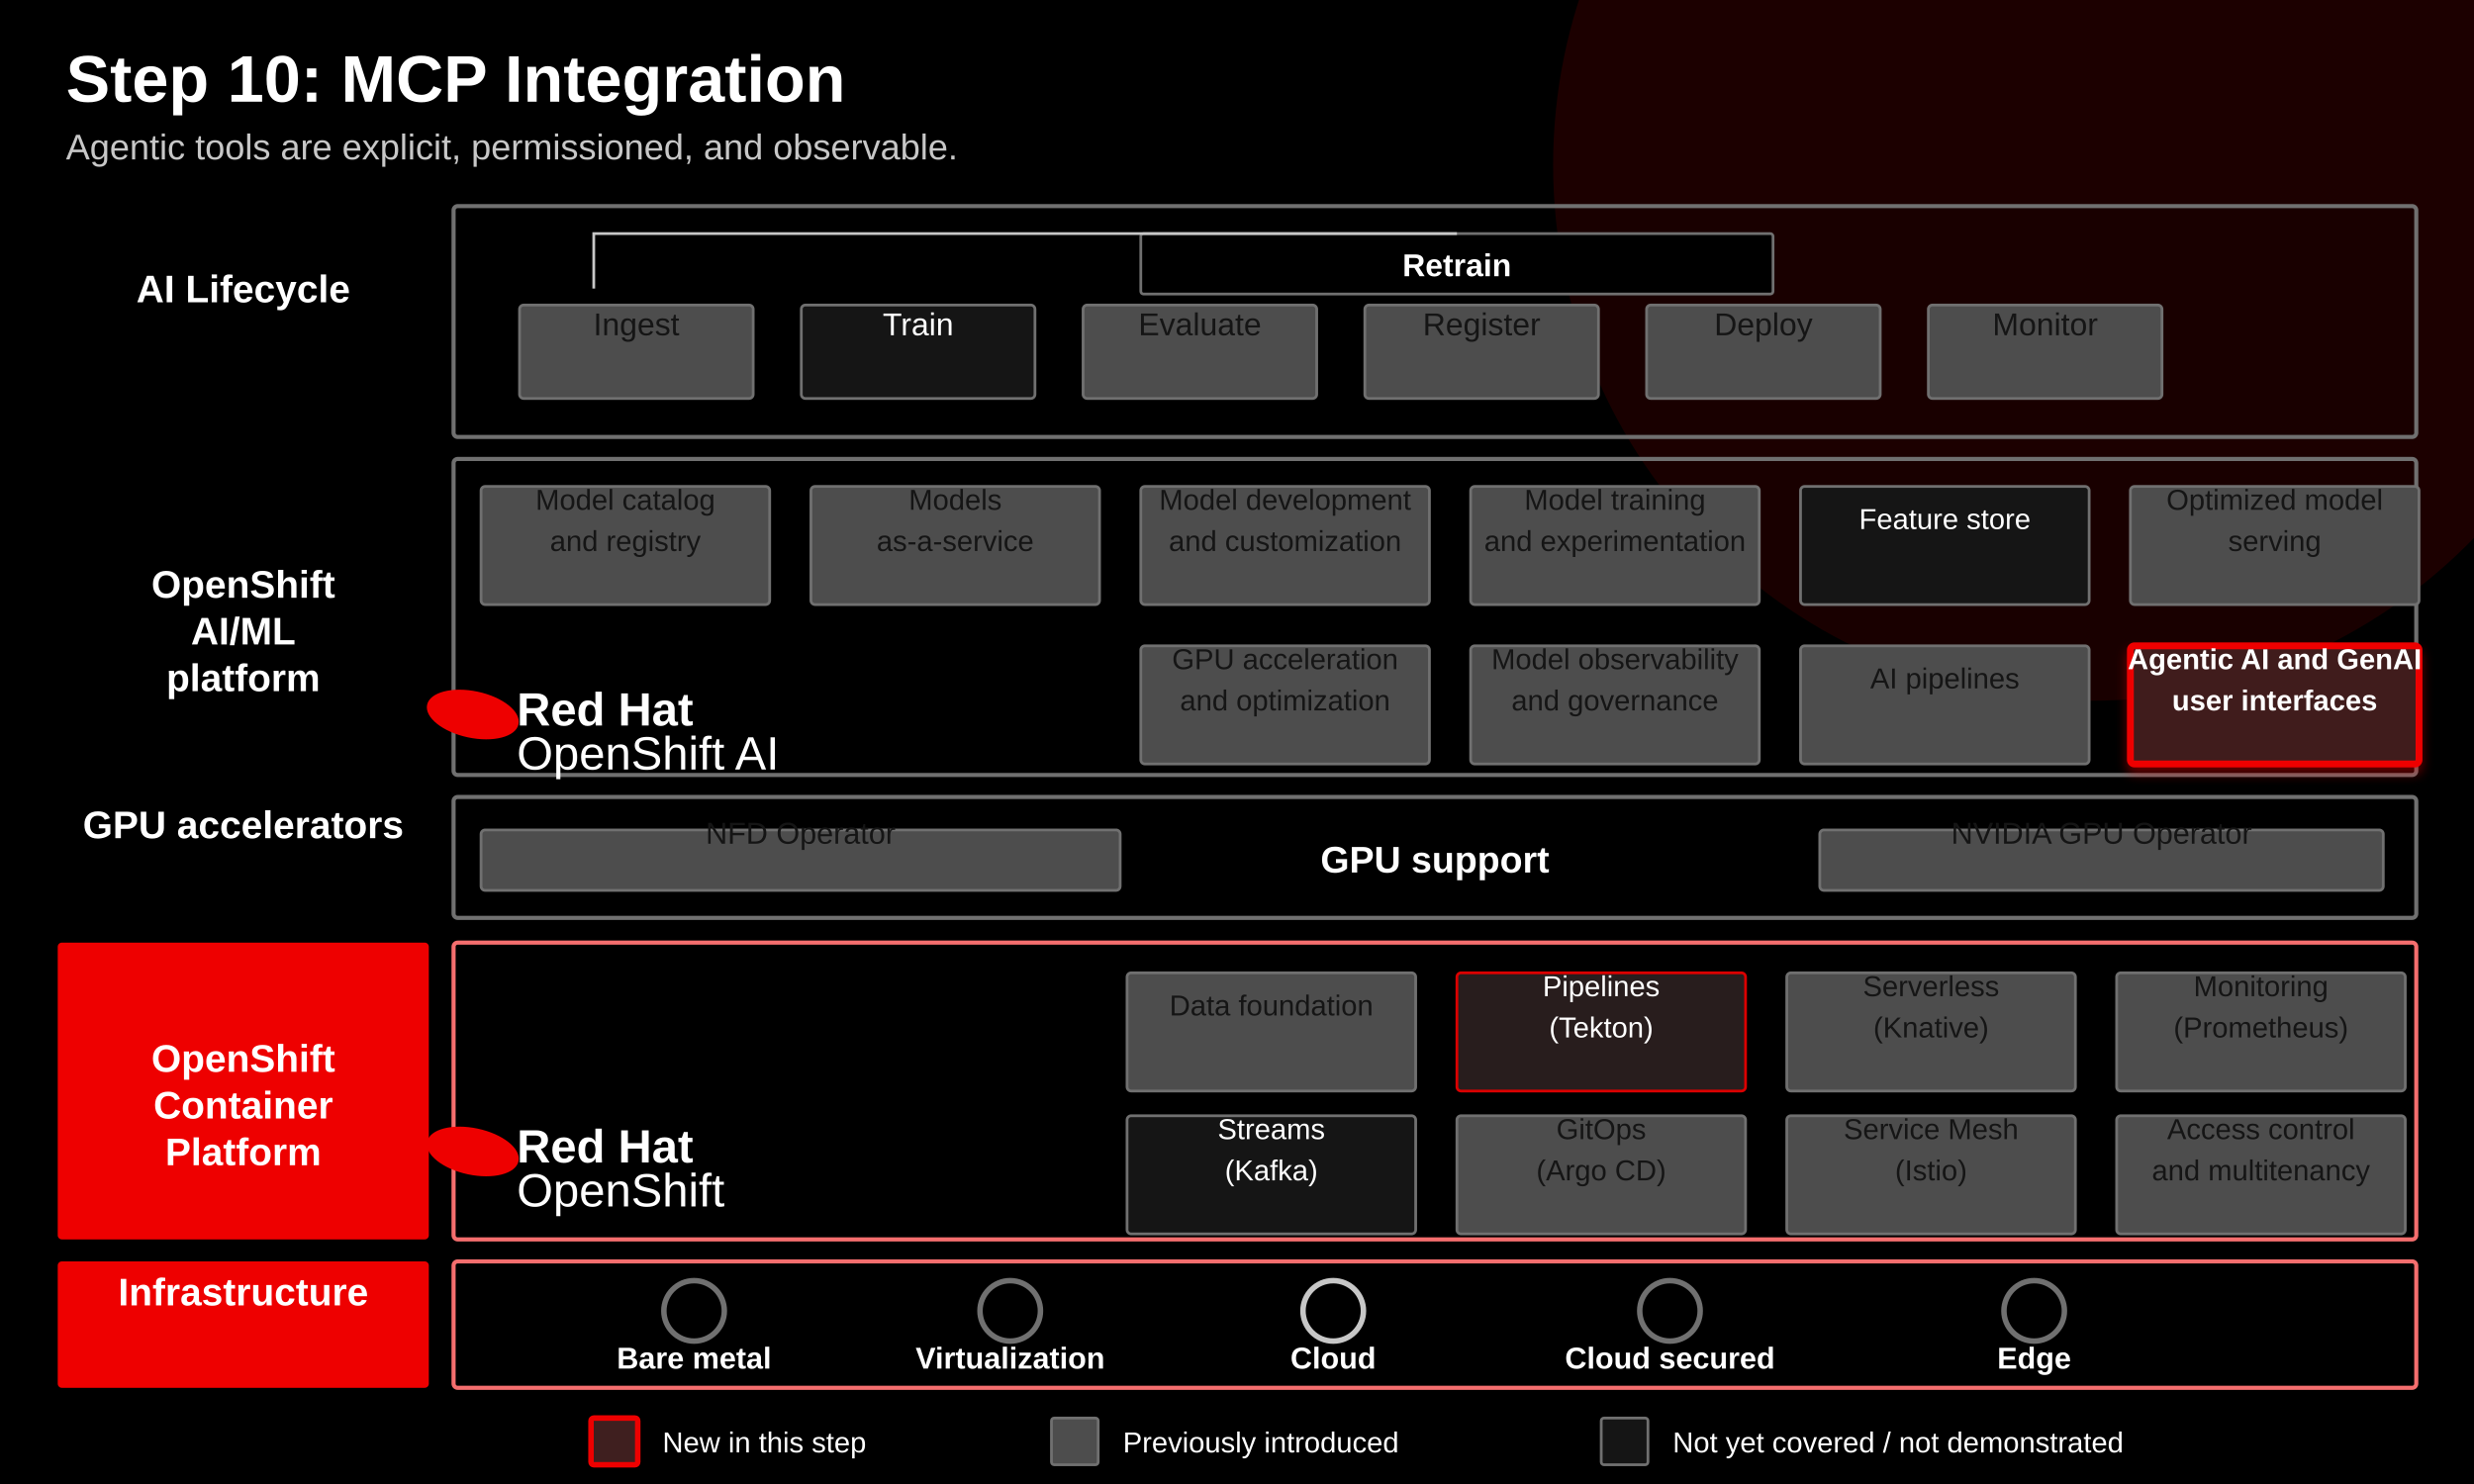
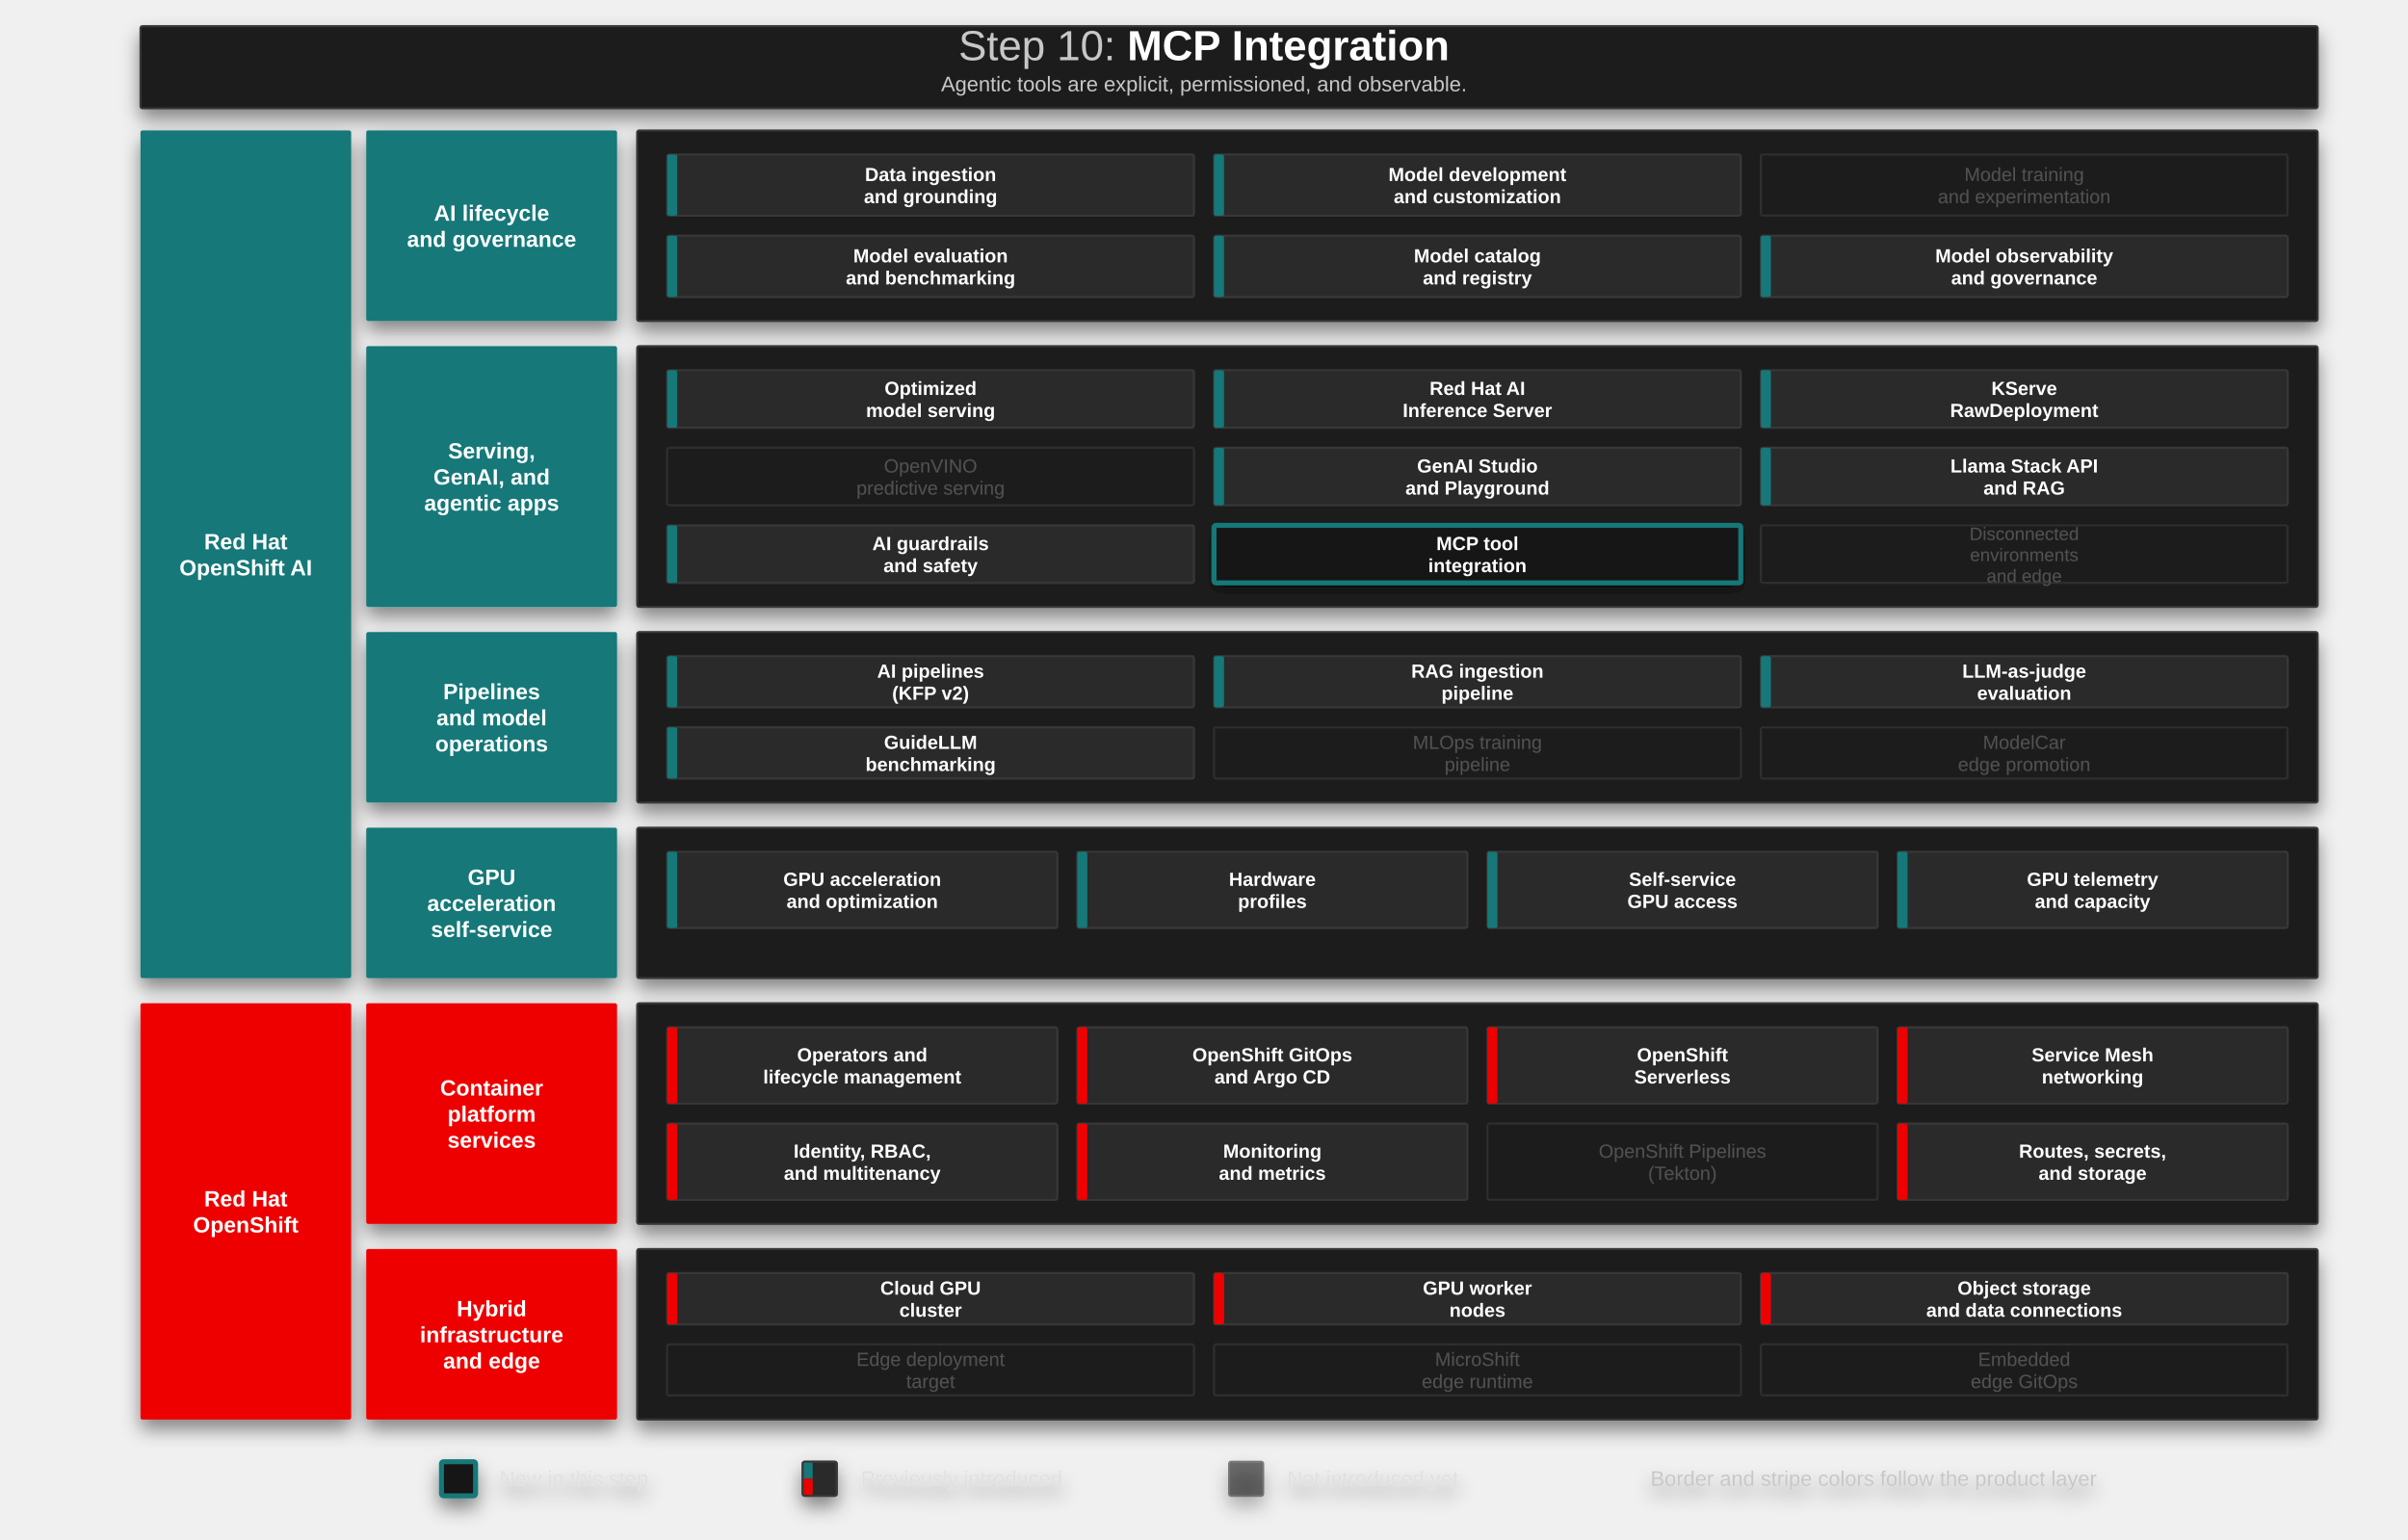
- <svg xmlns="http://www.w3.org/2000/svg" width="1800" height="1080" viewBox="0 0 1800 1080" role="img" aria-labelledby="title desc">
+ <svg xmlns="http://www.w3.org/2000/svg" width="2400" height="1535" viewBox="0 0 2400 1535" role="img" aria-labelledby="title desc">
+   <style>.display{font-family:'Red Hat Display','Arial',sans-serif}.body{font-family:'Red Hat Text','Arial',sans-serif}</style>
  <defs>
-     <filter id="shadow" x="-10%" y="-10%" width="120%" height="130%">
-       <feDropShadow dx="0" dy="5" stdDeviation="4" flood-color="#ee0000" flood-opacity=".42" />
+     <filter id="lift" x="-20%" y="-20%" width="140%" height="140%">
+       <feDropShadow dx="0" dy="6" stdDeviation="5" flood-color="#000" flood-opacity="0.55" />
    </filter>
-     <style>
-       .heading { font-family: "Red Hat Display", "Red Hat Text", Arial, sans-serif; }
-       .mono { font-family: "Red Hat Mono", monospace; }
-     </style>
+     <filter id="panelShadow" x="-8%" y="-8%" width="116%" height="116%">
+       <feDropShadow dx="0" dy="10" stdDeviation="9" flood-color="#000" flood-opacity="0.45" />
+     </filter>
  </defs>
-   <rect width="1800" height="1080" fill="#000000" />
-   <circle cx="1520" cy="120" r="390" fill="#ee0000" opacity=".12" />
-   <text x="48" y="74" class="heading" font-size="48" font-weight="800" fill="#ffffff">Step 10: MCP Integration</text>
-   <text x="48" y="116" font-family="Red Hat Text, Arial, sans-serif" font-size="26" font-weight="500" fill="#c7c7c7">Agentic tools are explicit, permissioned, and observable.</text>
-   <rect x="42" y="150" width="270" height="168" rx="3" fill="#000000" />
-   <text x="177" y="220.0" text-anchor="middle" font-family="Red Hat Text, Arial, sans-serif" font-size="28" font-weight="800" fill="#ffffff">AI Lifecycle</text>
-   <rect x="330" y="150" width="1428" height="168" rx="3" fill="#000000" fill-opacity=".12" stroke="#707070" stroke-width="3" />
-   <rect x="378" y="222" width="170" height="68" rx="3" fill="#4d4d4d" stroke="#707070" stroke-width="2" />
-   <text x="463.0" y="244.0" text-anchor="middle" font-family="Red Hat Text, Arial, sans-serif" font-size="23" font-weight="500" fill="#151515">Ingest</text>
-   <rect x="583" y="222" width="170" height="68" rx="3" fill="#151515" stroke="#707070" stroke-width="2" />
-   <text x="668.0" y="244.0" text-anchor="middle" font-family="Red Hat Text, Arial, sans-serif" font-size="23" font-weight="500" fill="#ffffff">Train</text>
-   <rect x="788" y="222" width="170" height="68" rx="3" fill="#4d4d4d" stroke="#707070" stroke-width="2" />
-   <text x="873.0" y="244.0" text-anchor="middle" font-family="Red Hat Text, Arial, sans-serif" font-size="23" font-weight="500" fill="#151515">Evaluate</text>
-   <rect x="993" y="222" width="170" height="68" rx="3" fill="#4d4d4d" stroke="#707070" stroke-width="2" />
-   <text x="1078.0" y="244.0" text-anchor="middle" font-family="Red Hat Text, Arial, sans-serif" font-size="23" font-weight="500" fill="#151515">Register</text>
-   <rect x="1198" y="222" width="170" height="68" rx="3" fill="#4d4d4d" stroke="#707070" stroke-width="2" />
-   <text x="1283.0" y="244.0" text-anchor="middle" font-family="Red Hat Text, Arial, sans-serif" font-size="23" font-weight="500" fill="#151515">Deploy</text>
-   <rect x="1403" y="222" width="170" height="68" rx="3" fill="#4d4d4d" stroke="#707070" stroke-width="2" />
-   <text x="1488.0" y="244.0" text-anchor="middle" font-family="Red Hat Text, Arial, sans-serif" font-size="23" font-weight="500" fill="#151515">Monitor</text>
-   <rect x="830" y="170" width="460" height="44" rx="2" fill="#000000" stroke="#707070" stroke-width="2" />
-   <text x="1060" y="201" text-anchor="middle" font-family="Red Hat Text, Arial, sans-serif" font-size="23" font-weight="800" fill="#ffffff">Retrain</text>
-   <path d="M1060 170 L432 170 L432 210" fill="none" stroke="#c7c7c7" stroke-width="2" />
-   <rect x="42" y="334" width="270" height="230" rx="3" fill="#000000" />
-   <text x="177" y="435.0" text-anchor="middle" font-family="Red Hat Text, Arial, sans-serif" font-size="28" font-weight="800" fill="#ffffff">OpenShift</text>
-   <text x="177" y="469.0" text-anchor="middle" font-family="Red Hat Text, Arial, sans-serif" font-size="28" font-weight="800" fill="#ffffff">AI/ML</text>
-   <text x="177" y="503.0" text-anchor="middle" font-family="Red Hat Text, Arial, sans-serif" font-size="28" font-weight="800" fill="#ffffff">platform</text>
-   <rect x="330" y="334" width="1428" height="230" rx="3" fill="#000000" fill-opacity=".12" stroke="#707070" stroke-width="3" />
-   <rect x="350" y="354" width="210" height="86" rx="3" fill="#4d4d4d" stroke="#707070" stroke-width="2" />
-   <text x="455.0" y="371.0" text-anchor="middle" font-family="Red Hat Text, Arial, sans-serif" font-size="21" font-weight="500" fill="#151515">Model catalog</text>
-   <text x="455.0" y="401.0" text-anchor="middle" font-family="Red Hat Text, Arial, sans-serif" font-size="21" font-weight="500" fill="#151515">and registry</text>
-   <rect x="590" y="354" width="210" height="86" rx="3" fill="#4d4d4d" stroke="#707070" stroke-width="2" />
-   <text x="695.0" y="371.0" text-anchor="middle" font-family="Red Hat Text, Arial, sans-serif" font-size="21" font-weight="500" fill="#151515">Models</text>
-   <text x="695.0" y="401.0" text-anchor="middle" font-family="Red Hat Text, Arial, sans-serif" font-size="21" font-weight="500" fill="#151515">as-a-service</text>
-   <rect x="830" y="354" width="210" height="86" rx="3" fill="#4d4d4d" stroke="#707070" stroke-width="2" />
-   <text x="935.0" y="371.0" text-anchor="middle" font-family="Red Hat Text, Arial, sans-serif" font-size="21" font-weight="500" fill="#151515">Model development</text>
-   <text x="935.0" y="401.0" text-anchor="middle" font-family="Red Hat Text, Arial, sans-serif" font-size="21" font-weight="500" fill="#151515">and customization</text>
-   <rect x="1070" y="354" width="210" height="86" rx="3" fill="#4d4d4d" stroke="#707070" stroke-width="2" />
-   <text x="1175.0" y="371.0" text-anchor="middle" font-family="Red Hat Text, Arial, sans-serif" font-size="21" font-weight="500" fill="#151515">Model training</text>
-   <text x="1175.0" y="401.0" text-anchor="middle" font-family="Red Hat Text, Arial, sans-serif" font-size="21" font-weight="500" fill="#151515">and experimentation</text>
-   <rect x="1310" y="354" width="210" height="86" rx="3" fill="#151515" stroke="#707070" stroke-width="2" />
-   <text x="1415.0" y="385.0" text-anchor="middle" font-family="Red Hat Text, Arial, sans-serif" font-size="21" font-weight="500" fill="#ffffff">Feature store</text>
-   <rect x="1550" y="354" width="210" height="86" rx="3" fill="#4d4d4d" stroke="#707070" stroke-width="2" />
-   <text x="1655.0" y="371.0" text-anchor="middle" font-family="Red Hat Text, Arial, sans-serif" font-size="21" font-weight="500" fill="#151515">Optimized model</text>
-   <text x="1655.0" y="401.0" text-anchor="middle" font-family="Red Hat Text, Arial, sans-serif" font-size="21" font-weight="500" fill="#151515">serving</text>
-   <rect x="830" y="470" width="210" height="86" rx="3" fill="#4d4d4d" stroke="#707070" stroke-width="2" />
-   <text x="935.0" y="487.0" text-anchor="middle" font-family="Red Hat Text, Arial, sans-serif" font-size="21" font-weight="500" fill="#151515">GPU acceleration</text>
-   <text x="935.0" y="517.0" text-anchor="middle" font-family="Red Hat Text, Arial, sans-serif" font-size="21" font-weight="500" fill="#151515">and optimization</text>
-   <rect x="1070" y="470" width="210" height="86" rx="3" fill="#4d4d4d" stroke="#707070" stroke-width="2" />
-   <text x="1175.0" y="487.0" text-anchor="middle" font-family="Red Hat Text, Arial, sans-serif" font-size="21" font-weight="500" fill="#151515">Model observability</text>
-   <text x="1175.0" y="517.0" text-anchor="middle" font-family="Red Hat Text, Arial, sans-serif" font-size="21" font-weight="500" fill="#151515">and governance</text>
-   <rect x="1310" y="470" width="210" height="86" rx="3" fill="#4d4d4d" stroke="#707070" stroke-width="2" />
-   <text x="1415.0" y="501.0" text-anchor="middle" font-family="Red Hat Text, Arial, sans-serif" font-size="21" font-weight="500" fill="#151515">AI pipelines</text>
-   <rect x="1550" y="470" width="210" height="86" rx="3" fill="#3f1f1f" stroke="#ee0000" stroke-width="5" filter="url(#shadow)" />
-   <text x="1655.0" y="487.0" text-anchor="middle" font-family="Red Hat Text, Arial, sans-serif" font-size="21" font-weight="700" fill="#ffffff">Agentic AI and GenAI</text>
-   <text x="1655.0" y="517.0" text-anchor="middle" font-family="Red Hat Text, Arial, sans-serif" font-size="21" font-weight="700" fill="#ffffff">user interfaces</text>
-   <text x="376" y="528" class="heading" font-size="34" font-weight="800" fill="#ffffff">Red Hat</text>
-   <text x="376" y="560" class="heading" font-size="34" font-weight="500" fill="#ffffff">OpenShift AI</text>
-   <ellipse cx="344" cy="520" rx="34" ry="17" fill="#ee0000" transform="rotate(12 344 520)" />
-   <rect x="42" y="580" width="270" height="88" rx="3" fill="#000000" />
-   <text x="177" y="610.0" text-anchor="middle" font-family="Red Hat Text, Arial, sans-serif" font-size="28" font-weight="800" fill="#ffffff">GPU accelerators</text>
-   <rect x="330" y="580" width="1428" height="88" rx="3" fill="#000000" fill-opacity=".12" stroke="#707070" stroke-width="3" />
-   <rect x="350" y="604" width="465" height="44" rx="3" fill="#4d4d4d" stroke="#707070" stroke-width="2" />
-   <text x="582.5" y="614.0" text-anchor="middle" font-family="Red Hat Text, Arial, sans-serif" font-size="22" font-weight="500" fill="#151515">NFD Operator</text>
-   <text x="1044" y="635" text-anchor="middle" font-family="Red Hat Text, Arial, sans-serif" font-size="27" font-weight="800" fill="#ffffff">GPU support</text>
-   <rect x="1324" y="604" width="410" height="44" rx="3" fill="#4d4d4d" stroke="#707070" stroke-width="2" />
-   <text x="1529.0" y="614.0" text-anchor="middle" font-family="Red Hat Text, Arial, sans-serif" font-size="22" font-weight="500" fill="#151515">NVIDIA GPU Operator</text>
-   <rect x="42" y="686" width="270" height="216" rx="3" fill="#ee0000" />
-   <text x="177" y="780.0" text-anchor="middle" font-family="Red Hat Text, Arial, sans-serif" font-size="28" font-weight="800" fill="#ffffff">OpenShift</text>
-   <text x="177" y="814.0" text-anchor="middle" font-family="Red Hat Text, Arial, sans-serif" font-size="28" font-weight="800" fill="#ffffff">Container</text>
-   <text x="177" y="848.0" text-anchor="middle" font-family="Red Hat Text, Arial, sans-serif" font-size="28" font-weight="800" fill="#ffffff">Platform</text>
-   <rect x="330" y="686" width="1428" height="216" rx="3" fill="#000000" fill-opacity=".12" stroke="#f56e6e" stroke-width="3" />
-   <rect x="820" y="708" width="210" height="86" rx="3" fill="#4d4d4d" stroke="#707070" stroke-width="2" />
-   <text x="925.0" y="739.0" text-anchor="middle" font-family="Red Hat Text, Arial, sans-serif" font-size="21" font-weight="500" fill="#151515">Data foundation</text>
-   <rect x="1060" y="708" width="210" height="86" rx="3" fill="#2b2020" stroke="#ee0000" stroke-width="2" opacity=".92" />
-   <text x="1165.0" y="725.0" text-anchor="middle" font-family="Red Hat Text, Arial, sans-serif" font-size="21" font-weight="500" fill="#ffffff">Pipelines</text>
-   <text x="1165.0" y="755.0" text-anchor="middle" font-family="Red Hat Text, Arial, sans-serif" font-size="21" font-weight="500" fill="#ffffff">(Tekton)</text>
-   <rect x="1300" y="708" width="210" height="86" rx="3" fill="#4d4d4d" stroke="#707070" stroke-width="2" />
-   <text x="1405.0" y="725.0" text-anchor="middle" font-family="Red Hat Text, Arial, sans-serif" font-size="21" font-weight="500" fill="#151515">Serverless</text>
-   <text x="1405.0" y="755.0" text-anchor="middle" font-family="Red Hat Text, Arial, sans-serif" font-size="21" font-weight="500" fill="#151515">(Knative)</text>
-   <rect x="1540" y="708" width="210" height="86" rx="3" fill="#4d4d4d" stroke="#707070" stroke-width="2" />
-   <text x="1645.0" y="725.0" text-anchor="middle" font-family="Red Hat Text, Arial, sans-serif" font-size="21" font-weight="500" fill="#151515">Monitoring</text>
-   <text x="1645.0" y="755.0" text-anchor="middle" font-family="Red Hat Text, Arial, sans-serif" font-size="21" font-weight="500" fill="#151515">(Prometheus)</text>
-   <rect x="820" y="812" width="210" height="86" rx="3" fill="#151515" stroke="#707070" stroke-width="2" />
-   <text x="925.0" y="829.0" text-anchor="middle" font-family="Red Hat Text, Arial, sans-serif" font-size="21" font-weight="500" fill="#ffffff">Streams</text>
-   <text x="925.0" y="859.0" text-anchor="middle" font-family="Red Hat Text, Arial, sans-serif" font-size="21" font-weight="500" fill="#ffffff">(Kafka)</text>
-   <rect x="1060" y="812" width="210" height="86" rx="3" fill="#4d4d4d" stroke="#707070" stroke-width="2" />
-   <text x="1165.0" y="829.0" text-anchor="middle" font-family="Red Hat Text, Arial, sans-serif" font-size="21" font-weight="500" fill="#151515">GitOps</text>
-   <text x="1165.0" y="859.0" text-anchor="middle" font-family="Red Hat Text, Arial, sans-serif" font-size="21" font-weight="500" fill="#151515">(Argo CD)</text>
-   <rect x="1300" y="812" width="210" height="86" rx="3" fill="#4d4d4d" stroke="#707070" stroke-width="2" />
-   <text x="1405.0" y="829.0" text-anchor="middle" font-family="Red Hat Text, Arial, sans-serif" font-size="21" font-weight="500" fill="#151515">Service Mesh</text>
-   <text x="1405.0" y="859.0" text-anchor="middle" font-family="Red Hat Text, Arial, sans-serif" font-size="21" font-weight="500" fill="#151515">(Istio)</text>
-   <rect x="1540" y="812" width="210" height="86" rx="3" fill="#4d4d4d" stroke="#707070" stroke-width="2" />
-   <text x="1645.0" y="829.0" text-anchor="middle" font-family="Red Hat Text, Arial, sans-serif" font-size="21" font-weight="500" fill="#151515">Access control</text>
-   <text x="1645.0" y="859.0" text-anchor="middle" font-family="Red Hat Text, Arial, sans-serif" font-size="21" font-weight="500" fill="#151515">and multitenancy</text>
-   <text x="376" y="846" class="heading" font-size="34" font-weight="800" fill="#ffffff">Red Hat</text>
-   <text x="376" y="878" class="heading" font-size="34" font-weight="500" fill="#ffffff">OpenShift</text>
-   <ellipse cx="344" cy="838" rx="34" ry="17" fill="#ee0000" transform="rotate(12 344 838)" />
-   <rect x="42" y="918" width="270" height="92" rx="3" fill="#ee0000" />
-   <text x="177" y="950.0" text-anchor="middle" font-family="Red Hat Text, Arial, sans-serif" font-size="28" font-weight="800" fill="#ffffff">Infrastructure</text>
-   <rect x="330" y="918" width="1428" height="92" rx="3" fill="#000000" fill-opacity=".12" stroke="#f56e6e" stroke-width="3" />
-   <circle cx="505" cy="954" r="22" fill="none" stroke="#707070" stroke-width="4" />
-   <text x="505" y="996" text-anchor="middle" font-family="Red Hat Text, Arial, sans-serif" font-size="22" font-weight="700" fill="#ffffff">Bare metal</text>
-   <circle cx="735" cy="954" r="22" fill="none" stroke="#707070" stroke-width="4" />
-   <text x="735" y="996" text-anchor="middle" font-family="Red Hat Text, Arial, sans-serif" font-size="22" font-weight="700" fill="#ffffff">Virtualization</text>
-   <circle cx="970" cy="954" r="22" fill="none" stroke="#c7c7c7" stroke-width="4" />
-   <text x="970" y="996" text-anchor="middle" font-family="Red Hat Text, Arial, sans-serif" font-size="22" font-weight="700" fill="#ffffff">Cloud</text>
-   <circle cx="1215" cy="954" r="22" fill="none" stroke="#707070" stroke-width="4" />
-   <text x="1215" y="996" text-anchor="middle" font-family="Red Hat Text, Arial, sans-serif" font-size="22" font-weight="700" fill="#ffffff">Cloud secured</text>
-   <circle cx="1480" cy="954" r="22" fill="none" stroke="#707070" stroke-width="4" />
-   <text x="1480" y="996" text-anchor="middle" font-family="Red Hat Text, Arial, sans-serif" font-size="22" font-weight="700" fill="#ffffff">Edge</text>
-   <rect x="430" y="1032" width="34" height="34" rx="2" fill="#3f1f1f" stroke="#ee0000" stroke-width="4" />
-   <text x="482" y="1057" text-anchor="start" font-family="Red Hat Text, Arial, sans-serif" font-size="21" font-weight="500" fill="#ffffff">New in this step</text>
-   <rect x="765" y="1032" width="34" height="34" rx="2" fill="#4d4d4d" stroke="#707070" stroke-width="2" />
-   <text x="817" y="1057" text-anchor="start" font-family="Red Hat Text, Arial, sans-serif" font-size="21" font-weight="500" fill="#ffffff">Previously introduced</text>
-   <rect x="1165" y="1032" width="34" height="34" rx="2" fill="#151515" stroke="#707070" stroke-width="2" />
-   <text x="1217" y="1057" text-anchor="start" font-family="Red Hat Text, Arial, sans-serif" font-size="21" font-weight="500" fill="#ffffff">Not yet covered / not demonstrated</text>
+   <g filter="url(#panelShadow)">
+     <rect x="140" y="26" width="2170" height="82" rx="2" fill="#1f1f1f" stroke="#383838" stroke-width="2" />
+     <text x="1200.0" y="60" class="display" font-size="42" fill="#ffffff" font-weight="700" text-anchor="middle">
+       <tspan fill="#c7c7c7" font-weight="500">Step 10:</tspan> MCP Integration</text>
+     <text x="1200.0" y="91" class="body" font-size="21" fill="#c7c7c7" text-anchor="middle">Agentic tools are explicit, permissioned, and observable.</text>
+     <rect x="140" y="130" width="210" height="845" rx="2" fill="#147878" stroke="#147878" stroke-width="0" />
+     <text x="245.0" y="547.5" class="body" font-size="22" fill="#ffffff" font-weight="700" text-anchor="middle">Red Hat</text>
+     <text x="245.0" y="573.5" class="body" font-size="22" fill="#ffffff" font-weight="700" text-anchor="middle">OpenShift AI</text>
+     <rect x="140" y="1000" width="210" height="415" rx="2" fill="#ee0000" stroke="#ee0000" stroke-width="0" />
+     <text x="245.0" y="1202.5" class="body" font-size="22" fill="#ffffff" font-weight="700" text-anchor="middle">Red Hat</text>
+     <text x="245.0" y="1228.5" class="body" font-size="22" fill="#ffffff" font-weight="700" text-anchor="middle">OpenShift</text>
+     <rect x="365" y="130" width="250" height="190" rx="2" fill="#147878" stroke="#147878" stroke-width="0" />
+     <text x="490.0" y="220.0" class="body" font-size="22" fill="#ffffff" font-weight="700" text-anchor="middle">AI lifecycle</text>
+     <text x="490.0" y="246.0" class="body" font-size="22" fill="#ffffff" font-weight="700" text-anchor="middle">and governance</text>
+     <rect x="635" y="130" width="1675" height="190" rx="2" fill="#1f1f1f" stroke="#383838" stroke-width="2" />
+     <g>
+       <rect x="665.0" y="154.0" width="525.0" height="61.0" rx="2" fill="#292929" stroke="#383838" stroke-width="2.0" />
+       <rect x="665.0" y="154.0" width="10" height="61.0" rx="2" fill="#147878" stroke="#147878" stroke-width="0" />
+       <text x="927.5" y="180.5" class="body" font-size="19" fill="#ffffff" font-weight="550" text-anchor="middle">Data ingestion</text>
+       <text x="927.5" y="202.5" class="body" font-size="19" fill="#ffffff" font-weight="550" text-anchor="middle">and grounding</text>
+     </g>
+     <g>
+       <rect x="1210.0" y="154.0" width="525.0" height="61.0" rx="2" fill="#292929" stroke="#383838" stroke-width="2.0" />
+       <rect x="1210.0" y="154.0" width="10" height="61.0" rx="2" fill="#147878" stroke="#147878" stroke-width="0" />
+       <text x="1472.5" y="180.5" class="body" font-size="19" fill="#ffffff" font-weight="550" text-anchor="middle">Model development</text>
+       <text x="1472.5" y="202.5" class="body" font-size="19" fill="#ffffff" font-weight="550" text-anchor="middle">and customization</text>
+     </g>
+     <g opacity="0.62">
+       <rect x="1755.0" y="154.0" width="525.0" height="61.0" rx="2" fill="#1f1f1f" stroke="#383838" stroke-width="2.0" />
+       <text x="2017.5" y="180.5" class="body" font-size="19" fill="#707070" font-weight="450" text-anchor="middle">Model training</text>
+       <text x="2017.5" y="202.5" class="body" font-size="19" fill="#707070" font-weight="450" text-anchor="middle">and experimentation</text>
+     </g>
+     <g>
+       <rect x="665.0" y="235.0" width="525.0" height="61.0" rx="2" fill="#292929" stroke="#383838" stroke-width="2.0" />
+       <rect x="665.0" y="235.0" width="10" height="61.0" rx="2" fill="#147878" stroke="#147878" stroke-width="0" />
+       <text x="927.5" y="261.5" class="body" font-size="19" fill="#ffffff" font-weight="550" text-anchor="middle">Model evaluation</text>
+       <text x="927.5" y="283.5" class="body" font-size="19" fill="#ffffff" font-weight="550" text-anchor="middle">and benchmarking</text>
+     </g>
+     <g>
+       <rect x="1210.0" y="235.0" width="525.0" height="61.0" rx="2" fill="#292929" stroke="#383838" stroke-width="2.0" />
+       <rect x="1210.0" y="235.0" width="10" height="61.0" rx="2" fill="#147878" stroke="#147878" stroke-width="0" />
+       <text x="1472.5" y="261.5" class="body" font-size="19" fill="#ffffff" font-weight="550" text-anchor="middle">Model catalog</text>
+       <text x="1472.5" y="283.5" class="body" font-size="19" fill="#ffffff" font-weight="550" text-anchor="middle">and registry</text>
+     </g>
+     <g>
+       <rect x="1755.0" y="235.0" width="525.0" height="61.0" rx="2" fill="#292929" stroke="#383838" stroke-width="2.0" />
+       <rect x="1755.0" y="235.0" width="10" height="61.0" rx="2" fill="#147878" stroke="#147878" stroke-width="0" />
+       <text x="2017.5" y="261.5" class="body" font-size="19" fill="#ffffff" font-weight="550" text-anchor="middle">Model observability</text>
+       <text x="2017.5" y="283.5" class="body" font-size="19" fill="#ffffff" font-weight="550" text-anchor="middle">and governance</text>
+     </g>
+     <rect x="365" y="345" width="250" height="260" rx="2" fill="#147878" stroke="#147878" stroke-width="0" />
+     <text x="490.0" y="457.0" class="body" font-size="22" fill="#ffffff" font-weight="700" text-anchor="middle">Serving,</text>
+     <text x="490.0" y="483.0" class="body" font-size="22" fill="#ffffff" font-weight="700" text-anchor="middle">GenAI, and</text>
+     <text x="490.0" y="509.0" class="body" font-size="22" fill="#ffffff" font-weight="700" text-anchor="middle">agentic apps</text>
+     <rect x="635" y="345" width="1675" height="260" rx="2" fill="#1f1f1f" stroke="#383838" stroke-width="2" />
+     <g>
+       <rect x="665.0" y="369.0" width="525.0" height="57.333" rx="2" fill="#292929" stroke="#383838" stroke-width="2.0" />
+       <rect x="665.0" y="369.0" width="10" height="57.333" rx="2" fill="#147878" stroke="#147878" stroke-width="0" />
+       <text x="927.5" y="393.667" class="body" font-size="19" fill="#ffffff" font-weight="550" text-anchor="middle">Optimized</text>
+       <text x="927.5" y="415.667" class="body" font-size="19" fill="#ffffff" font-weight="550" text-anchor="middle">model serving</text>
+     </g>
+     <g>
+       <rect x="1210.0" y="369.0" width="525.0" height="57.333" rx="2" fill="#292929" stroke="#383838" stroke-width="2.0" />
+       <rect x="1210.0" y="369.0" width="10" height="57.333" rx="2" fill="#147878" stroke="#147878" stroke-width="0" />
+       <text x="1472.5" y="393.667" class="body" font-size="19" fill="#ffffff" font-weight="550" text-anchor="middle">Red Hat AI</text>
+       <text x="1472.5" y="415.667" class="body" font-size="19" fill="#ffffff" font-weight="550" text-anchor="middle">Inference Server</text>
+     </g>
+     <g>
+       <rect x="1755.0" y="369.0" width="525.0" height="57.333" rx="2" fill="#292929" stroke="#383838" stroke-width="2.0" />
+       <rect x="1755.0" y="369.0" width="10" height="57.333" rx="2" fill="#147878" stroke="#147878" stroke-width="0" />
+       <text x="2017.5" y="393.667" class="body" font-size="19" fill="#ffffff" font-weight="550" text-anchor="middle">KServe</text>
+       <text x="2017.5" y="415.667" class="body" font-size="19" fill="#ffffff" font-weight="550" text-anchor="middle">RawDeployment</text>
+     </g>
+     <g opacity="0.62">
+       <rect x="665.0" y="446.333" width="525.0" height="57.333" rx="2" fill="#1f1f1f" stroke="#383838" stroke-width="2.0" />
+       <text x="927.5" y="471" class="body" font-size="19" fill="#707070" font-weight="450" text-anchor="middle">OpenVINO</text>
+       <text x="927.5" y="493" class="body" font-size="19" fill="#707070" font-weight="450" text-anchor="middle">predictive serving</text>
+     </g>
+     <g>
+       <rect x="1210.0" y="446.333" width="525.0" height="57.333" rx="2" fill="#292929" stroke="#383838" stroke-width="2.0" />
+       <rect x="1210.0" y="446.333" width="10" height="57.333" rx="2" fill="#147878" stroke="#147878" stroke-width="0" />
+       <text x="1472.5" y="471" class="body" font-size="19" fill="#ffffff" font-weight="550" text-anchor="middle">GenAI Studio</text>
+       <text x="1472.5" y="493" class="body" font-size="19" fill="#ffffff" font-weight="550" text-anchor="middle">and Playground</text>
+     </g>
+     <g>
+       <rect x="1755.0" y="446.333" width="525.0" height="57.333" rx="2" fill="#292929" stroke="#383838" stroke-width="2.0" />
+       <rect x="1755.0" y="446.333" width="10" height="57.333" rx="2" fill="#147878" stroke="#147878" stroke-width="0" />
+       <text x="2017.5" y="471" class="body" font-size="19" fill="#ffffff" font-weight="550" text-anchor="middle">Llama Stack API</text>
+       <text x="2017.5" y="493" class="body" font-size="19" fill="#ffffff" font-weight="550" text-anchor="middle">and RAG</text>
+     </g>
+     <g>
+       <rect x="665.0" y="523.667" width="525.0" height="57.333" rx="2" fill="#292929" stroke="#383838" stroke-width="2.0" />
+       <rect x="665.0" y="523.667" width="10" height="57.333" rx="2" fill="#147878" stroke="#147878" stroke-width="0" />
+       <text x="927.5" y="548.333" class="body" font-size="19" fill="#ffffff" font-weight="550" text-anchor="middle">AI guardrails</text>
+       <text x="927.5" y="570.333" class="body" font-size="19" fill="#ffffff" font-weight="550" text-anchor="middle">and safety</text>
+     </g>
+     <g filter="url(#lift)">
+       <rect x="1210.0" y="523.667" width="525.0" height="57.333" rx="2" fill="#151515" stroke="#147878" stroke-width="5.0" />
+       <text x="1472.5" y="548.333" class="body" font-size="19" fill="#ffffff" font-weight="700" text-anchor="middle">MCP tool</text>
+       <text x="1472.5" y="570.333" class="body" font-size="19" fill="#ffffff" font-weight="700" text-anchor="middle">integration</text>
+     </g>
+     <g opacity="0.62">
+       <rect x="1755.0" y="523.667" width="525.0" height="57.333" rx="2" fill="#1f1f1f" stroke="#383838" stroke-width="2.0" />
+       <text x="2017.5" y="538.333" class="body" font-size="18" fill="#707070" font-weight="450" text-anchor="middle">Disconnected</text>
+       <text x="2017.5" y="559.333" class="body" font-size="18" fill="#707070" font-weight="450" text-anchor="middle">environments</text>
+       <text x="2017.5" y="580.333" class="body" font-size="18" fill="#707070" font-weight="450" text-anchor="middle">and edge</text>
+     </g>
+     <rect x="365" y="630" width="250" height="170" rx="2" fill="#147878" stroke="#147878" stroke-width="0" />
+     <text x="490.0" y="697.0" class="body" font-size="22" fill="#ffffff" font-weight="700" text-anchor="middle">Pipelines</text>
+     <text x="490.0" y="723.0" class="body" font-size="22" fill="#ffffff" font-weight="700" text-anchor="middle">and model</text>
+     <text x="490.0" y="749.0" class="body" font-size="22" fill="#ffffff" font-weight="700" text-anchor="middle">operations</text>
+     <rect x="635" y="630" width="1675" height="170" rx="2" fill="#1f1f1f" stroke="#383838" stroke-width="2" />
+     <g>
+       <rect x="665.0" y="654.0" width="525.0" height="51.0" rx="2" fill="#292929" stroke="#383838" stroke-width="2.0" />
+       <rect x="665.0" y="654.0" width="10" height="51.0" rx="2" fill="#147878" stroke="#147878" stroke-width="0" />
+       <text x="927.5" y="675.5" class="body" font-size="19" fill="#ffffff" font-weight="550" text-anchor="middle">AI pipelines</text>
+       <text x="927.5" y="697.5" class="body" font-size="19" fill="#ffffff" font-weight="550" text-anchor="middle">(KFP v2)</text>
+     </g>
+     <g>
+       <rect x="1210.0" y="654.0" width="525.0" height="51.0" rx="2" fill="#292929" stroke="#383838" stroke-width="2.0" />
+       <rect x="1210.0" y="654.0" width="10" height="51.0" rx="2" fill="#147878" stroke="#147878" stroke-width="0" />
+       <text x="1472.5" y="675.5" class="body" font-size="19" fill="#ffffff" font-weight="550" text-anchor="middle">RAG ingestion</text>
+       <text x="1472.5" y="697.5" class="body" font-size="19" fill="#ffffff" font-weight="550" text-anchor="middle">pipeline</text>
+     </g>
+     <g>
+       <rect x="1755.0" y="654.0" width="525.0" height="51.0" rx="2" fill="#292929" stroke="#383838" stroke-width="2.0" />
+       <rect x="1755.0" y="654.0" width="10" height="51.0" rx="2" fill="#147878" stroke="#147878" stroke-width="0" />
+       <text x="2017.5" y="675.5" class="body" font-size="19" fill="#ffffff" font-weight="550" text-anchor="middle">LLM-as-judge</text>
+       <text x="2017.5" y="697.5" class="body" font-size="19" fill="#ffffff" font-weight="550" text-anchor="middle">evaluation</text>
+     </g>
+     <g>
+       <rect x="665.0" y="725.0" width="525.0" height="51.0" rx="2" fill="#292929" stroke="#383838" stroke-width="2.0" />
+       <rect x="665.0" y="725.0" width="10" height="51.0" rx="2" fill="#147878" stroke="#147878" stroke-width="0" />
+       <text x="927.5" y="746.5" class="body" font-size="19" fill="#ffffff" font-weight="550" text-anchor="middle">GuideLLM</text>
+       <text x="927.5" y="768.5" class="body" font-size="19" fill="#ffffff" font-weight="550" text-anchor="middle">benchmarking</text>
+     </g>
+     <g opacity="0.62">
+       <rect x="1210.0" y="725.0" width="525.0" height="51.0" rx="2" fill="#1f1f1f" stroke="#383838" stroke-width="2.0" />
+       <text x="1472.5" y="746.5" class="body" font-size="19" fill="#707070" font-weight="450" text-anchor="middle">MLOps training</text>
+       <text x="1472.5" y="768.5" class="body" font-size="19" fill="#707070" font-weight="450" text-anchor="middle">pipeline</text>
+     </g>
+     <g opacity="0.62">
+       <rect x="1755.0" y="725.0" width="525.0" height="51.0" rx="2" fill="#1f1f1f" stroke="#383838" stroke-width="2.0" />
+       <text x="2017.5" y="746.5" class="body" font-size="19" fill="#707070" font-weight="450" text-anchor="middle">ModelCar</text>
+       <text x="2017.5" y="768.5" class="body" font-size="19" fill="#707070" font-weight="450" text-anchor="middle">edge promotion</text>
+     </g>
+     <rect x="365" y="825" width="250" height="150" rx="2" fill="#147878" stroke="#147878" stroke-width="0" />
+     <text x="490.0" y="882.0" class="body" font-size="22" fill="#ffffff" font-weight="700" text-anchor="middle">GPU</text>
+     <text x="490.0" y="908.0" class="body" font-size="22" fill="#ffffff" font-weight="700" text-anchor="middle">acceleration</text>
+     <text x="490.0" y="934.0" class="body" font-size="22" fill="#ffffff" font-weight="700" text-anchor="middle">self-service</text>
+     <rect x="635" y="825" width="1675" height="150" rx="2" fill="#1f1f1f" stroke="#383838" stroke-width="2" />
+     <g>
+       <rect x="665.0" y="849" width="388.75" height="76" rx="2" fill="#292929" stroke="#383838" stroke-width="2.0" />
+       <rect x="665.0" y="849" width="10" height="76" rx="2" fill="#147878" stroke="#147878" stroke-width="0" />
+       <text x="859.375" y="883.0" class="body" font-size="19" fill="#ffffff" font-weight="550" text-anchor="middle">GPU acceleration</text>
+       <text x="859.375" y="905.0" class="body" font-size="19" fill="#ffffff" font-weight="550" text-anchor="middle">and optimization</text>
+     </g>
+     <g>
+       <rect x="1073.75" y="849" width="388.75" height="76" rx="2" fill="#292929" stroke="#383838" stroke-width="2.0" />
+       <rect x="1073.75" y="849" width="10" height="76" rx="2" fill="#147878" stroke="#147878" stroke-width="0" />
+       <text x="1268.125" y="883.0" class="body" font-size="19" fill="#ffffff" font-weight="550" text-anchor="middle">Hardware</text>
+       <text x="1268.125" y="905.0" class="body" font-size="19" fill="#ffffff" font-weight="550" text-anchor="middle">profiles</text>
+     </g>
+     <g>
+       <rect x="1482.5" y="849" width="388.75" height="76" rx="2" fill="#292929" stroke="#383838" stroke-width="2.0" />
+       <rect x="1482.5" y="849" width="10" height="76" rx="2" fill="#147878" stroke="#147878" stroke-width="0" />
+       <text x="1676.875" y="883.0" class="body" font-size="19" fill="#ffffff" font-weight="550" text-anchor="middle">Self-service</text>
+       <text x="1676.875" y="905.0" class="body" font-size="19" fill="#ffffff" font-weight="550" text-anchor="middle">GPU access</text>
+     </g>
+     <g>
+       <rect x="1891.25" y="849" width="388.75" height="76" rx="2" fill="#292929" stroke="#383838" stroke-width="2.0" />
+       <rect x="1891.25" y="849" width="10" height="76" rx="2" fill="#147878" stroke="#147878" stroke-width="0" />
+       <text x="2085.625" y="883.0" class="body" font-size="19" fill="#ffffff" font-weight="550" text-anchor="middle">GPU telemetry</text>
+       <text x="2085.625" y="905.0" class="body" font-size="19" fill="#ffffff" font-weight="550" text-anchor="middle">and capacity</text>
+     </g>
+     <rect x="365" y="1000" width="250" height="220" rx="2" fill="#ee0000" stroke="#ee0000" stroke-width="0" />
+     <text x="490.0" y="1092.0" class="body" font-size="22" fill="#ffffff" font-weight="700" text-anchor="middle">Container</text>
+     <text x="490.0" y="1118.0" class="body" font-size="22" fill="#ffffff" font-weight="700" text-anchor="middle">platform</text>
+     <text x="490.0" y="1144.0" class="body" font-size="22" fill="#ffffff" font-weight="700" text-anchor="middle">services</text>
+     <rect x="635" y="1000" width="1675" height="220" rx="2" fill="#1f1f1f" stroke="#383838" stroke-width="2" />
+     <g>
+       <rect x="665.0" y="1024" width="388.75" height="76" rx="2" fill="#292929" stroke="#383838" stroke-width="2.0" />
+       <rect x="665.0" y="1024" width="10" height="76" rx="2" fill="#ee0000" stroke="#ee0000" stroke-width="0" />
+       <text x="859.375" y="1058.0" class="body" font-size="19" fill="#ffffff" font-weight="550" text-anchor="middle">Operators and</text>
+       <text x="859.375" y="1080.0" class="body" font-size="19" fill="#ffffff" font-weight="550" text-anchor="middle">lifecycle management</text>
+     </g>
+     <g>
+       <rect x="1073.75" y="1024" width="388.75" height="76" rx="2" fill="#292929" stroke="#383838" stroke-width="2.0" />
+       <rect x="1073.75" y="1024" width="10" height="76" rx="2" fill="#ee0000" stroke="#ee0000" stroke-width="0" />
+       <text x="1268.125" y="1058.0" class="body" font-size="19" fill="#ffffff" font-weight="550" text-anchor="middle">OpenShift GitOps</text>
+       <text x="1268.125" y="1080.0" class="body" font-size="19" fill="#ffffff" font-weight="550" text-anchor="middle">and Argo CD</text>
+     </g>
+     <g>
+       <rect x="1482.5" y="1024" width="388.75" height="76" rx="2" fill="#292929" stroke="#383838" stroke-width="2.0" />
+       <rect x="1482.5" y="1024" width="10" height="76" rx="2" fill="#ee0000" stroke="#ee0000" stroke-width="0" />
+       <text x="1676.875" y="1058.0" class="body" font-size="19" fill="#ffffff" font-weight="550" text-anchor="middle">OpenShift</text>
+       <text x="1676.875" y="1080.0" class="body" font-size="19" fill="#ffffff" font-weight="550" text-anchor="middle">Serverless</text>
+     </g>
+     <g>
+       <rect x="1891.25" y="1024" width="388.75" height="76" rx="2" fill="#292929" stroke="#383838" stroke-width="2.0" />
+       <rect x="1891.25" y="1024" width="10" height="76" rx="2" fill="#ee0000" stroke="#ee0000" stroke-width="0" />
+       <text x="2085.625" y="1058.0" class="body" font-size="19" fill="#ffffff" font-weight="550" text-anchor="middle">Service Mesh</text>
+       <text x="2085.625" y="1080.0" class="body" font-size="19" fill="#ffffff" font-weight="550" text-anchor="middle">networking</text>
+     </g>
+     <g>
+       <rect x="665.0" y="1120" width="388.75" height="76" rx="2" fill="#292929" stroke="#383838" stroke-width="2.0" />
+       <rect x="665.0" y="1120" width="10" height="76" rx="2" fill="#ee0000" stroke="#ee0000" stroke-width="0" />
+       <text x="859.375" y="1154.0" class="body" font-size="19" fill="#ffffff" font-weight="550" text-anchor="middle">Identity, RBAC,</text>
+       <text x="859.375" y="1176.0" class="body" font-size="19" fill="#ffffff" font-weight="550" text-anchor="middle">and multitenancy</text>
+     </g>
+     <g>
+       <rect x="1073.75" y="1120" width="388.75" height="76" rx="2" fill="#292929" stroke="#383838" stroke-width="2.0" />
+       <rect x="1073.75" y="1120" width="10" height="76" rx="2" fill="#ee0000" stroke="#ee0000" stroke-width="0" />
+       <text x="1268.125" y="1154.0" class="body" font-size="19" fill="#ffffff" font-weight="550" text-anchor="middle">Monitoring</text>
+       <text x="1268.125" y="1176.0" class="body" font-size="19" fill="#ffffff" font-weight="550" text-anchor="middle">and metrics</text>
+     </g>
+     <g opacity="0.62">
+       <rect x="1482.5" y="1120" width="388.75" height="76" rx="2" fill="#1f1f1f" stroke="#383838" stroke-width="2.0" />
+       <text x="1676.875" y="1154.0" class="body" font-size="19" fill="#707070" font-weight="450" text-anchor="middle">OpenShift Pipelines</text>
+       <text x="1676.875" y="1176.0" class="body" font-size="19" fill="#707070" font-weight="450" text-anchor="middle">(Tekton)</text>
+     </g>
+     <g>
+       <rect x="1891.25" y="1120" width="388.75" height="76" rx="2" fill="#292929" stroke="#383838" stroke-width="2.0" />
+       <rect x="1891.25" y="1120" width="10" height="76" rx="2" fill="#ee0000" stroke="#ee0000" stroke-width="0" />
+       <text x="2085.625" y="1154.0" class="body" font-size="19" fill="#ffffff" font-weight="550" text-anchor="middle">Routes, secrets,</text>
+       <text x="2085.625" y="1176.0" class="body" font-size="19" fill="#ffffff" font-weight="550" text-anchor="middle">and storage</text>
+     </g>
+     <rect x="365" y="1245" width="250" height="170" rx="2" fill="#ee0000" stroke="#ee0000" stroke-width="0" />
+     <text x="490.0" y="1312.0" class="body" font-size="22" fill="#ffffff" font-weight="700" text-anchor="middle">Hybrid</text>
+     <text x="490.0" y="1338.0" class="body" font-size="22" fill="#ffffff" font-weight="700" text-anchor="middle">infrastructure</text>
+     <text x="490.0" y="1364.0" class="body" font-size="22" fill="#ffffff" font-weight="700" text-anchor="middle">and edge</text>
+     <rect x="635" y="1245" width="1675" height="170" rx="2" fill="#1f1f1f" stroke="#383838" stroke-width="2" />
+     <g>
+       <rect x="665.0" y="1269.0" width="525.0" height="51.0" rx="2" fill="#292929" stroke="#383838" stroke-width="2.0" />
+       <rect x="665.0" y="1269.0" width="10" height="51.0" rx="2" fill="#ee0000" stroke="#ee0000" stroke-width="0" />
+       <text x="927.5" y="1290.5" class="body" font-size="19" fill="#ffffff" font-weight="550" text-anchor="middle">Cloud GPU</text>
+       <text x="927.5" y="1312.5" class="body" font-size="19" fill="#ffffff" font-weight="550" text-anchor="middle">cluster</text>
+     </g>
+     <g>
+       <rect x="1210.0" y="1269.0" width="525.0" height="51.0" rx="2" fill="#292929" stroke="#383838" stroke-width="2.0" />
+       <rect x="1210.0" y="1269.0" width="10" height="51.0" rx="2" fill="#ee0000" stroke="#ee0000" stroke-width="0" />
+       <text x="1472.5" y="1290.5" class="body" font-size="19" fill="#ffffff" font-weight="550" text-anchor="middle">GPU worker</text>
+       <text x="1472.5" y="1312.5" class="body" font-size="19" fill="#ffffff" font-weight="550" text-anchor="middle">nodes</text>
+     </g>
+     <g>
+       <rect x="1755.0" y="1269.0" width="525.0" height="51.0" rx="2" fill="#292929" stroke="#383838" stroke-width="2.0" />
+       <rect x="1755.0" y="1269.0" width="10" height="51.0" rx="2" fill="#ee0000" stroke="#ee0000" stroke-width="0" />
+       <text x="2017.5" y="1290.5" class="body" font-size="19" fill="#ffffff" font-weight="550" text-anchor="middle">Object storage</text>
+       <text x="2017.5" y="1312.5" class="body" font-size="19" fill="#ffffff" font-weight="550" text-anchor="middle">and data connections</text>
+     </g>
+     <g opacity="0.62">
+       <rect x="665.0" y="1340.0" width="525.0" height="51.0" rx="2" fill="#1f1f1f" stroke="#383838" stroke-width="2.0" />
+       <text x="927.5" y="1361.5" class="body" font-size="19" fill="#707070" font-weight="450" text-anchor="middle">Edge deployment</text>
+       <text x="927.5" y="1383.5" class="body" font-size="19" fill="#707070" font-weight="450" text-anchor="middle">target</text>
+     </g>
+     <g opacity="0.62">
+       <rect x="1210.0" y="1340.0" width="525.0" height="51.0" rx="2" fill="#1f1f1f" stroke="#383838" stroke-width="2.0" />
+       <text x="1472.5" y="1361.5" class="body" font-size="19" fill="#707070" font-weight="450" text-anchor="middle">MicroShift</text>
+       <text x="1472.5" y="1383.5" class="body" font-size="19" fill="#707070" font-weight="450" text-anchor="middle">edge runtime</text>
+     </g>
+     <g opacity="0.62">
+       <rect x="1755.0" y="1340.0" width="525.0" height="51.0" rx="2" fill="#1f1f1f" stroke="#383838" stroke-width="2.0" />
+       <text x="2017.5" y="1361.5" class="body" font-size="19" fill="#707070" font-weight="450" text-anchor="middle">Embedded</text>
+       <text x="2017.5" y="1383.5" class="body" font-size="19" fill="#707070" font-weight="450" text-anchor="middle">edge GitOps</text>
+     </g>
+     <rect x="440" y="1457" width="34" height="34" rx="2" fill="#151515" stroke="#147878" stroke-width="5" />
+     <text x="498" y="1481" class="body" font-size="21" fill="#e0e0e0">New in this step</text>
+     <rect x="800" y="1457" width="34" height="34" rx="2" fill="#292929" stroke="#383838" stroke-width="2" />
+     <rect x="800" y="1457" width="10" height="17" rx="0" fill="#147878" stroke="#147878" stroke-width="0" />
+     <rect x="800" y="1474" width="10" height="17" rx="0" fill="#ee0000" stroke="#ee0000" stroke-width="0" />
+     <rect x="800" y="1457" width="34" height="34" rx="2" fill="none" stroke="#383838" stroke-width="2" />
+     <text x="858" y="1481" class="body" font-size="21" fill="#e0e0e0">Previously introduced</text>
+     <rect x="1225" y="1457" width="34" height="34" rx="2" fill="#1f1f1f" stroke="#383838" stroke-width="2" opacity="0.62" />
+     <text x="1283" y="1481" class="body" font-size="21" fill="#e0e0e0">Not introduced yet</text>
+     <text x="1645" y="1481" class="body" font-size="21" fill="#c7c7c7">Border and stripe colors follow the product layer</text>
+   </g>
</svg>
